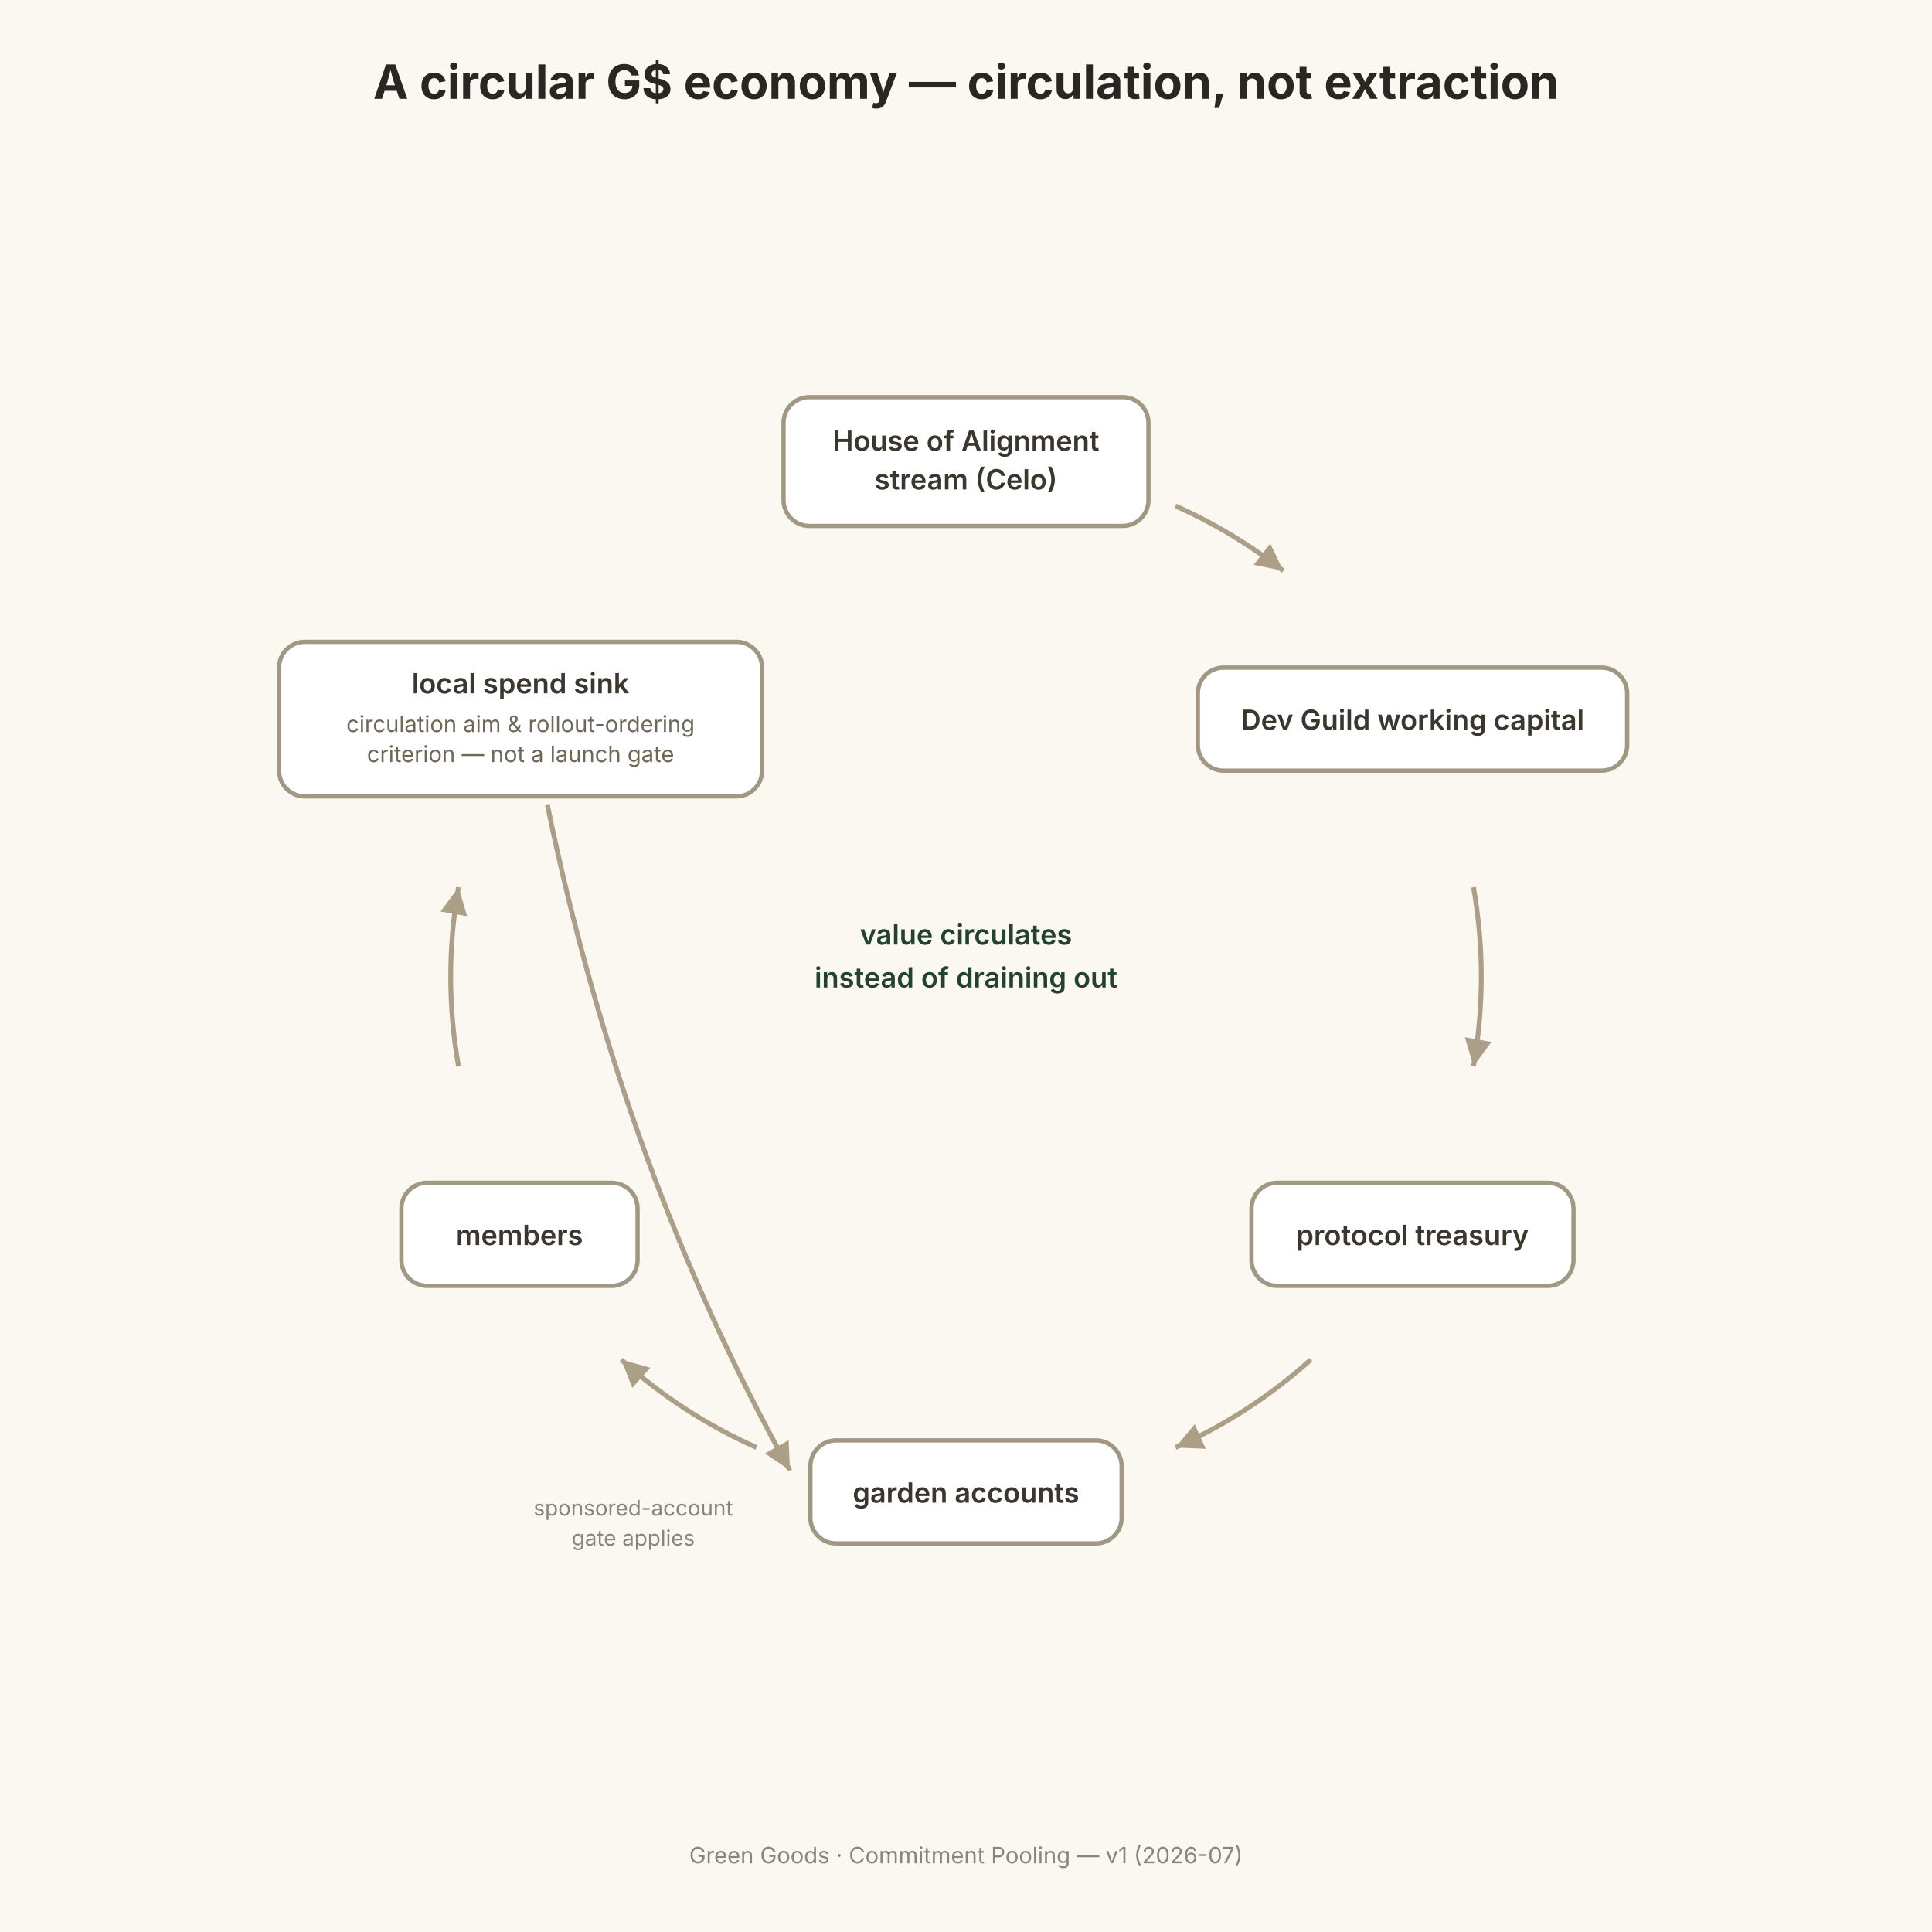
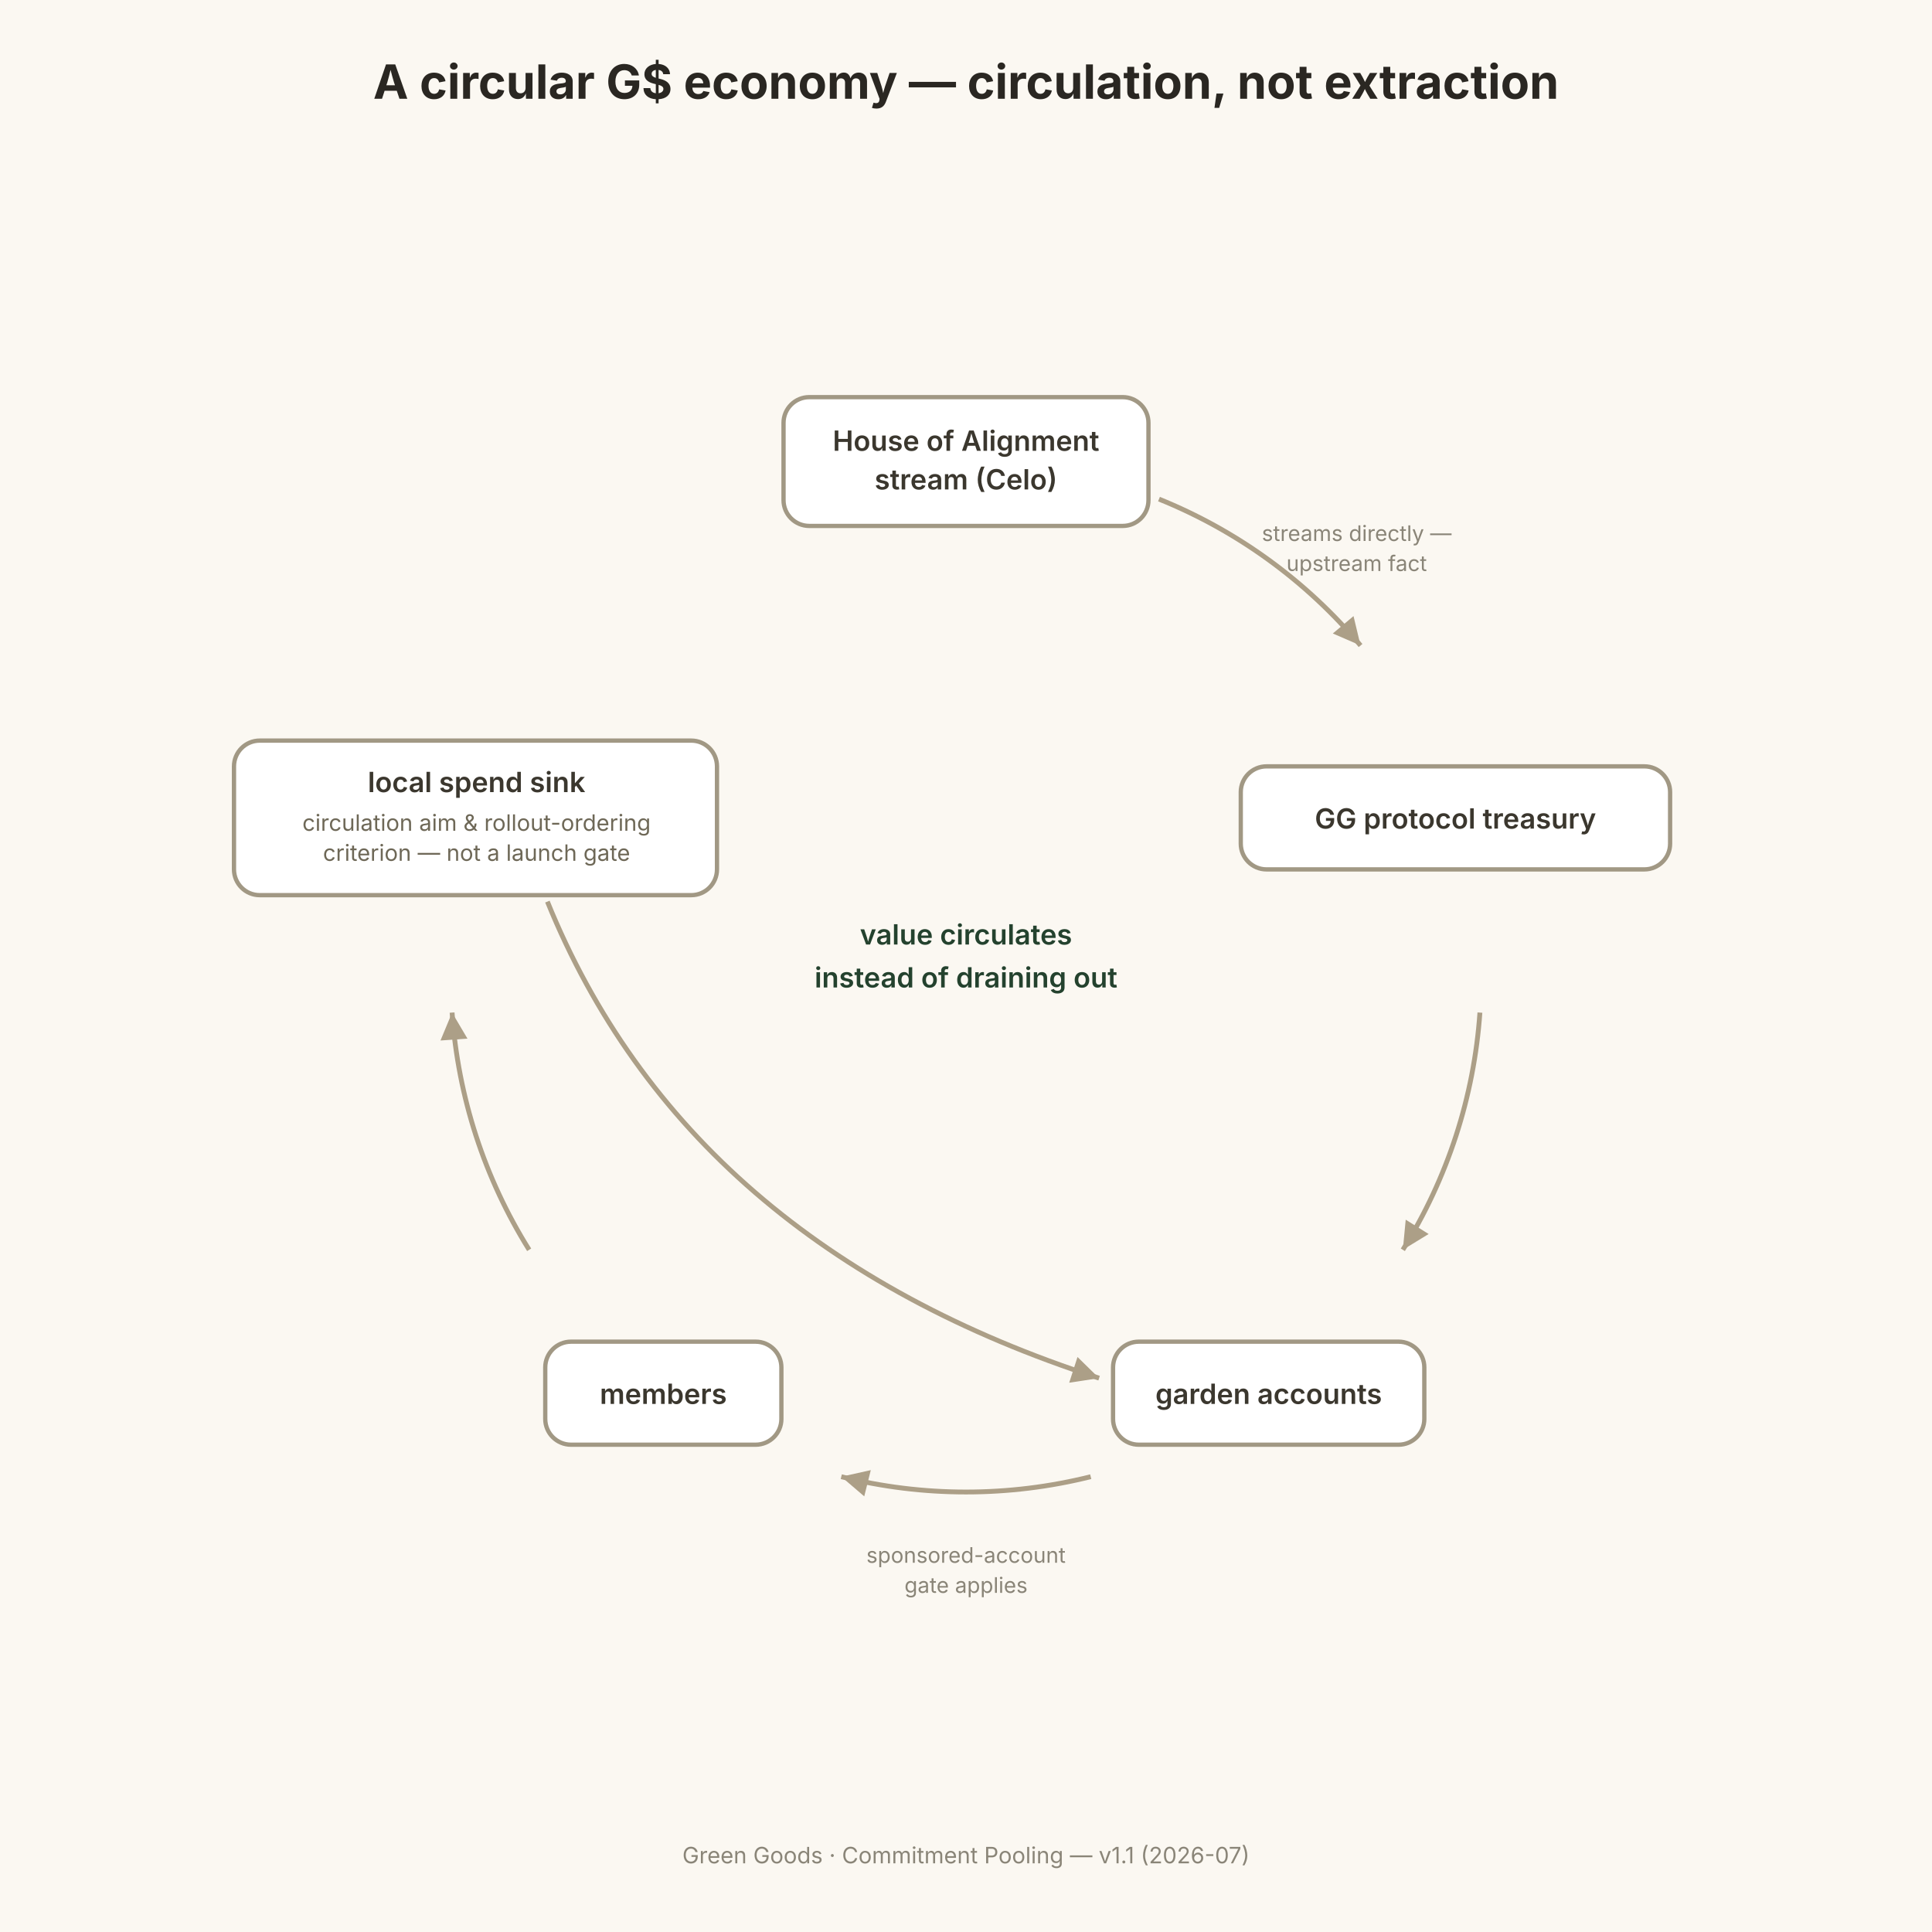
<svg xmlns="http://www.w3.org/2000/svg" width="1800" height="1800" viewBox="0 0 900 900" font-family="Inter, 'Helvetica Neue', Arial, sans-serif">
  <defs>
    <marker id="arrow" viewBox="0 0 10 10" refX="8" refY="5" markerWidth="7" markerHeight="7" orient="auto-start-reverse">
      <path d="M 0 1 L 8 5 L 0 9 Z" fill="#AC9F87" />
    </marker>
  </defs>
  <rect x="0" y="0" width="900" height="900" fill="#FBF8F2" />
  <text x="450" y="46" text-anchor="middle" font-size="22" font-weight="700" fill="#2A2722">A circular G$ economy — circulation, not extraction</text>
  <text x="450" y="440" text-anchor="middle" font-size="13" font-weight="600" fill="#24422E">value circulates</text>
  <text x="450" y="460" text-anchor="middle" font-size="13" font-weight="600" fill="#24422E">instead of draining out</text>
  <g fill="none" stroke="#AC9F87" stroke-width="2.25" marker-end="url(#arrow)">
-     <path d="M 547.6 235.7 A 240 240 0 0 1 597.8 265.9" />
-     <path d="M 686.4 413.3 A 240 240 0 0 1 686.4 496.7" />
-     <path d="M 610.6 633.4 A 240 240 0 0 1 547.6 674.3" />
-     <path d="M 352.4 674.3 A 240 240 0 0 1 289.4 633.4" />
-     <path d="M 213.6 496.7 A 240 240 0 0 1 213.6 413.3" />
-     <path d="M 255 375 Q 290 545 368 685" />
+     <path d="M 539.9 232.5 A 240 240 0 0 1 633.8 300.7" />
+     <path d="M 689.4 471.7 A 240 240 0 0 1 653.5 582.2" />
+     <path d="M 508.1 687.9 A 240 240 0 0 1 391.9 687.9" />
+     <path d="M 246.5 582.2 A 240 240 0 0 1 210.6 471.7" />
+     <path d="M 255 420 Q 320 580 512 642" />
  </g>
  <g>
    <rect x="365" y="185" width="170" height="60" rx="12" fill="#FFFFFF" stroke="#A19884" stroke-width="2" />
    <text x="450" y="210" text-anchor="middle" font-size="13" font-weight="600" fill="#3B372E">House of Alignment</text>
    <text x="450" y="228" text-anchor="middle" font-size="13" font-weight="600" fill="#3B372E">stream (Celo)</text>
  </g>
+   <text x="632" y="252" text-anchor="middle" font-size="10" fill="#8A8578">streams directly —</text>
+   <text x="632" y="266" text-anchor="middle" font-size="10" fill="#8A8578">upstream fact</text>
  <g>
-     <rect x="558" y="311" width="200" height="48" rx="12" fill="#FFFFFF" stroke="#A19884" stroke-width="2" />
-     <text x="658" y="340" text-anchor="middle" font-size="13" font-weight="600" fill="#3B372E">Dev Guild working capital</text>
+     <rect x="578" y="357" width="200" height="48" rx="12" fill="#FFFFFF" stroke="#A19884" stroke-width="2" />
+     <text x="678" y="386" text-anchor="middle" font-size="13" font-weight="600" fill="#3B372E">GG protocol treasury</text>
  </g>
  <g>
-     <rect x="583" y="551" width="150" height="48" rx="12" fill="#FFFFFF" stroke="#A19884" stroke-width="2" />
-     <text x="658" y="580" text-anchor="middle" font-size="13" font-weight="600" fill="#3B372E">protocol treasury</text>
+     <rect x="518.5" y="625" width="145" height="48" rx="12" fill="#FFFFFF" stroke="#A19884" stroke-width="2" />
+     <text x="591" y="654" text-anchor="middle" font-size="13" font-weight="600" fill="#3B372E">garden accounts</text>
  </g>
  <g>
-     <rect x="377.5" y="671" width="145" height="48" rx="12" fill="#FFFFFF" stroke="#A19884" stroke-width="2" />
-     <text x="450" y="700" text-anchor="middle" font-size="13" font-weight="600" fill="#3B372E">garden accounts</text>
+     <rect x="254" y="625" width="110" height="48" rx="12" fill="#FFFFFF" stroke="#A19884" stroke-width="2" />
+     <text x="309" y="654" text-anchor="middle" font-size="13" font-weight="600" fill="#3B372E">members</text>
  </g>
+   <text x="450" y="728" text-anchor="middle" font-size="10" fill="#8A8578">sponsored-account</text>
+   <text x="450" y="742" text-anchor="middle" font-size="10" fill="#8A8578">gate applies</text>
  <g>
-     <rect x="187" y="551" width="110" height="48" rx="12" fill="#FFFFFF" stroke="#A19884" stroke-width="2" />
-     <text x="242" y="580" text-anchor="middle" font-size="13" font-weight="600" fill="#3B372E">members</text>
+     <rect x="109" y="345" width="225" height="72" rx="12" fill="#FFFFFF" stroke="#A19884" stroke-width="2" />
+     <text x="222" y="369" text-anchor="middle" font-size="13" font-weight="600" fill="#3B372E">local spend sink</text>
+     <text x="222" y="387" text-anchor="middle" font-size="10.5" fill="#6E6857">circulation aim &amp; rollout-ordering</text>
+     <text x="222" y="401" text-anchor="middle" font-size="10.5" fill="#6E6857">criterion — not a launch gate</text>
  </g>
-   <text x="295" y="706" text-anchor="middle" font-size="10" fill="#8A8578">sponsored-account</text>
-   <text x="295" y="720" text-anchor="middle" font-size="10" fill="#8A8578">gate applies</text>
-   <g>
-     <rect x="130" y="299" width="225" height="72" rx="12" fill="#FFFFFF" stroke="#A19884" stroke-width="2" />
-     <text x="242.5" y="323" text-anchor="middle" font-size="13" font-weight="600" fill="#3B372E">local spend sink</text>
-     <text x="242.5" y="341" text-anchor="middle" font-size="10.5" fill="#6E6857">circulation aim &amp; rollout-ordering</text>
-     <text x="242.5" y="355" text-anchor="middle" font-size="10.5" fill="#6E6857">criterion — not a launch gate</text>
-   </g>
-   <text x="450" y="868" text-anchor="middle" font-size="10.5" fill="#8A8578">Green Goods · Commitment Pooling — v1 (2026-07)</text>
+   <text x="450" y="868" text-anchor="middle" font-size="10.5" fill="#8A8578">Green Goods · Commitment Pooling — v1.1 (2026-07)</text>
</svg>
